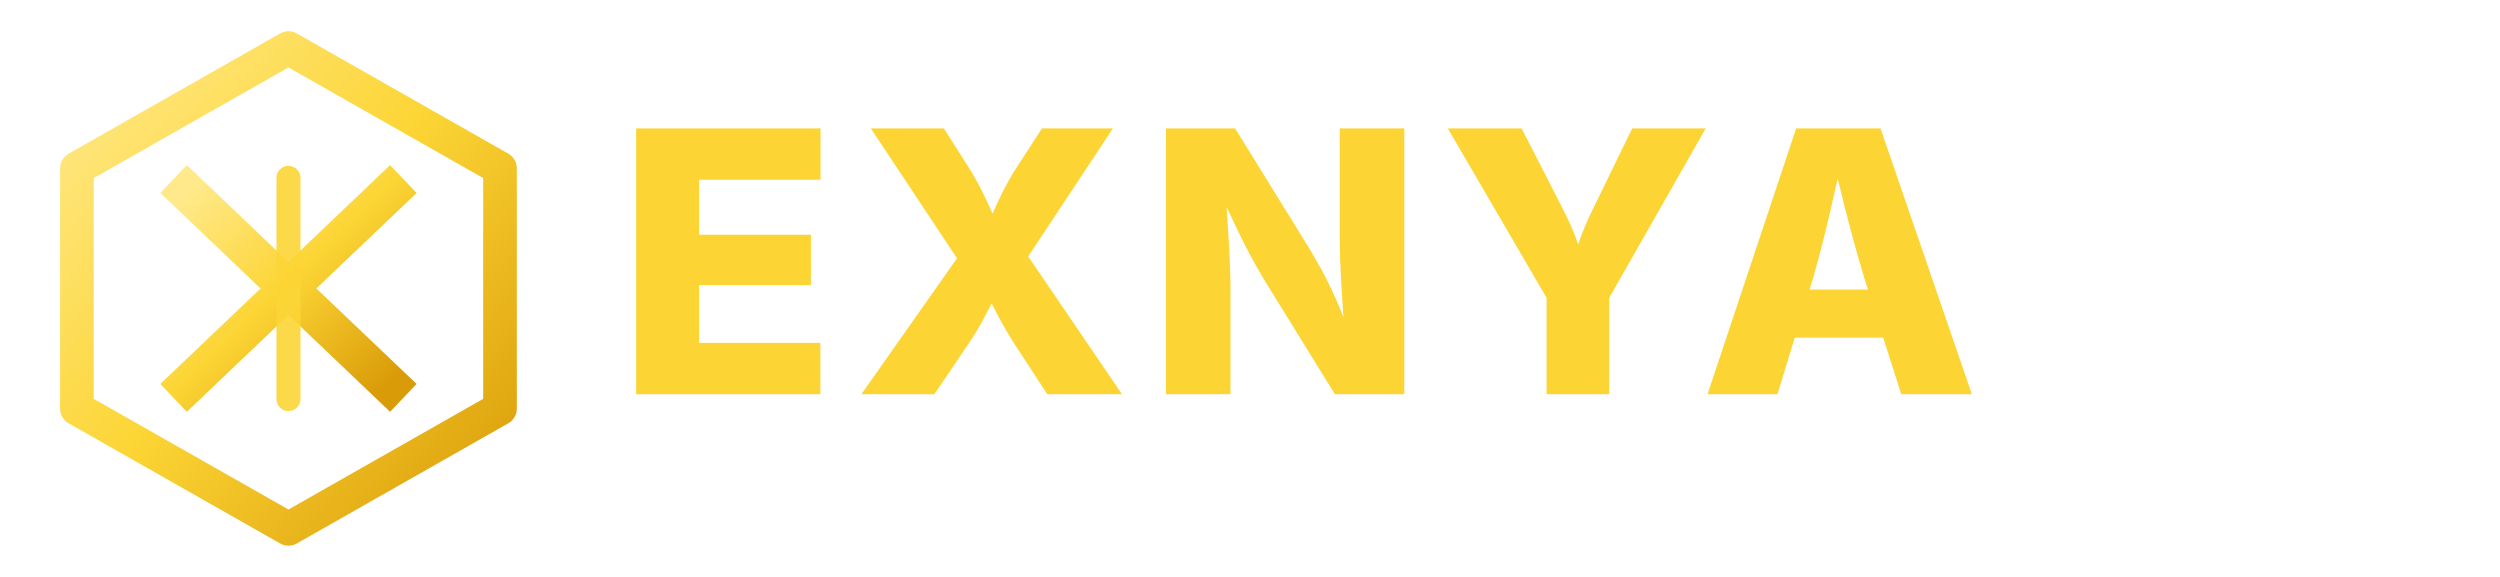
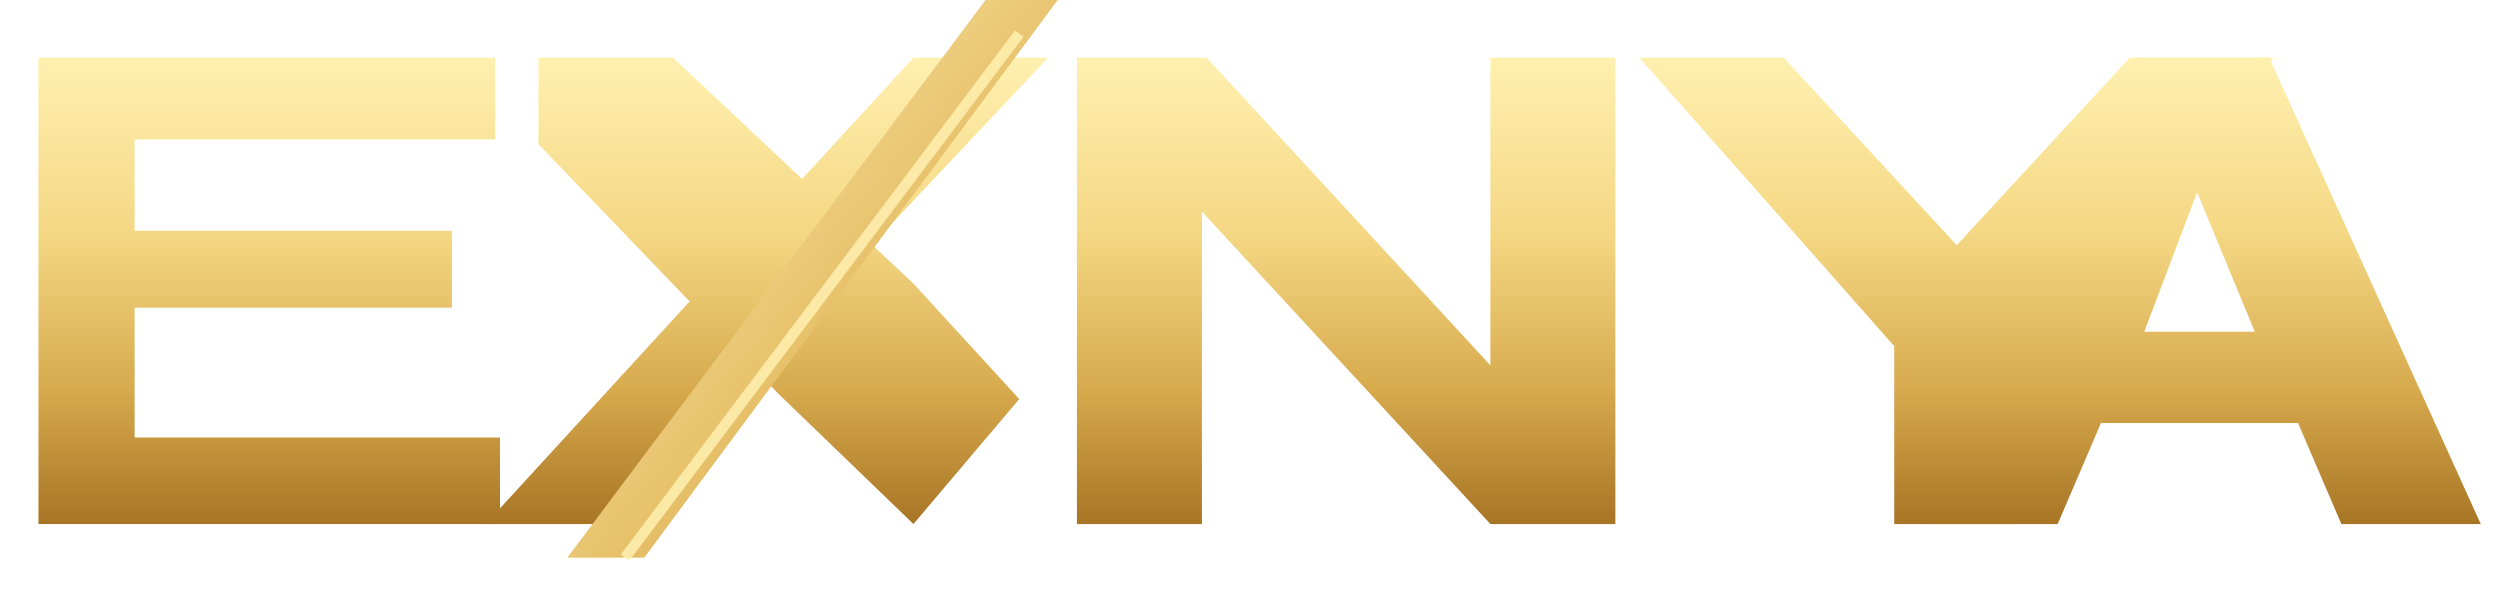
- <svg xmlns="http://www.w3.org/2000/svg" viewBox="0 0 520 120" role="img" aria-labelledby="title desc">
+ <svg xmlns="http://www.w3.org/2000/svg" viewBox="0 0 520 124" role="img" aria-labelledby="title desc">
  <defs>
-     <linearGradient id="gold" x1="0" y1="0" x2="1" y2="1">
-       <stop offset="0" stop-color="#ffe98a" />
-       <stop offset=".48" stop-color="#fcd535" />
-       <stop offset="1" stop-color="#d99b08" />
+     <linearGradient id="gold" x1="0" y1="0" x2="0" y2="1">
+       <stop offset="0" stop-color="#fff0b0" />
+       <stop offset=".38" stop-color="#f4d783" />
+       <stop offset=".72" stop-color="#d6a94c" />
+       <stop offset="1" stop-color="#a87525" />
+     </linearGradient>
+     <linearGradient id="shine" x1="0" y1="0" x2="1" y2="1">
+       <stop offset="0" stop-color="#fff4c4" />
+       <stop offset=".55" stop-color="#e7c16a" />
+       <stop offset="1" stop-color="#b17b2c" />
    </linearGradient>
  </defs>
-   <g transform="translate(10 10)">
-     <path d="M50 0 94 25v50L50 100 6 75V25L50 0Z" fill="none" stroke="url(#gold)" stroke-width="7" stroke-linejoin="round" />
-     <path d="m29 30 21 20-21 20M71 30 50 50l21 20" fill="none" stroke="url(#gold)" stroke-width="8" stroke-linecap="square" stroke-linejoin="miter" />
-     <path d="M50 27v46" stroke="#fcd535" stroke-width="5" stroke-linecap="round" opacity=".9" />
+   <g fill="url(#gold)">
+     <path d="M8 12H103V29H28V48H94V64H28V91H104V109H8Z" />
+     <path d="M112 12H140L190 59L212 83L190 109L162 82L112 30Z" />
+     <path d="M190 12H218L169 64L145 91L128 109H101L145 61Z" />
+     <path d="M224 12H251L310 76V12H336V109H310L250 44V109H224Z" />
+     <path d="M341 12H371L407 51L443 12H473L420 72V109H394V72Z" />
+     <path fill-rule="evenodd" d="M400 109L444 12H472L516 109H487L478 88H437L428 109ZM446 69H469L457 40Z" />
  </g>
-   <text x="128" y="82" fill="#fcd535" font-family="Inter,Arial,sans-serif" font-size="76" font-weight="800" letter-spacing="3">EXNYA</text>
+   <path d="M118 116L205 0H220L134 116Z" fill="url(#shine)" />
+   <path d="M130 116L212 7" fill="none" stroke="#fff0b0" stroke-width="2.2" opacity=".85" />
</svg>
